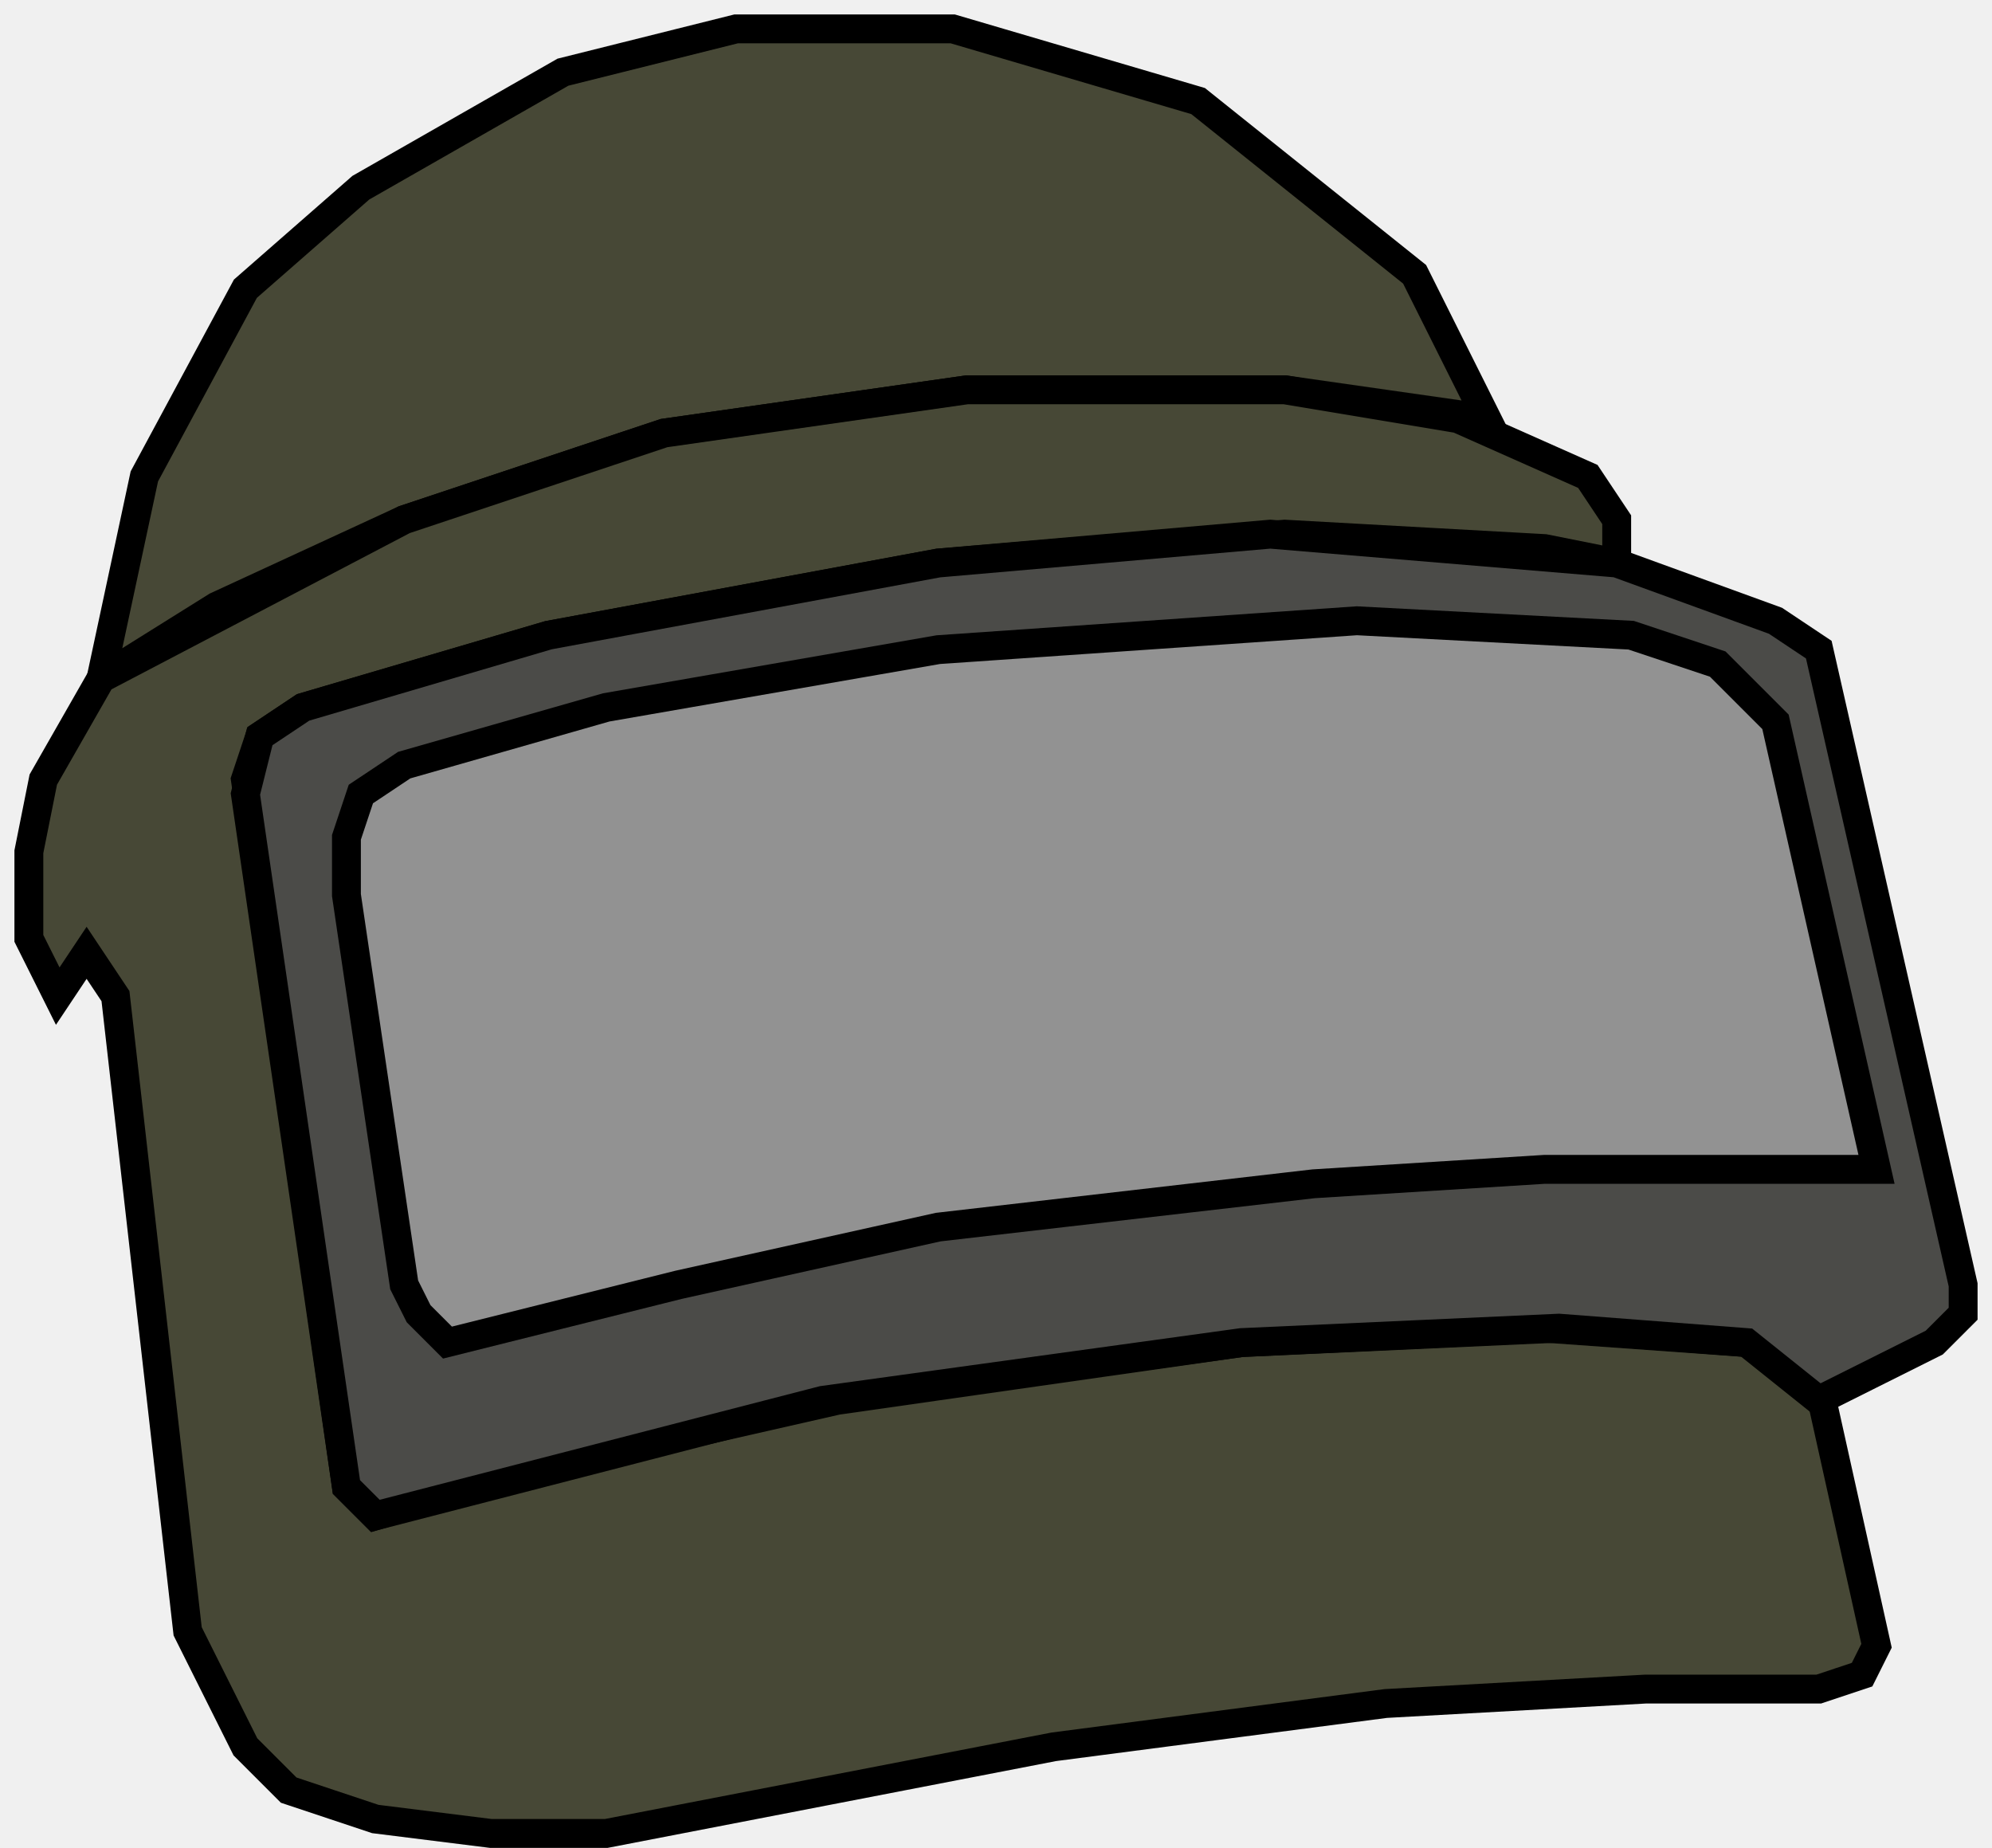
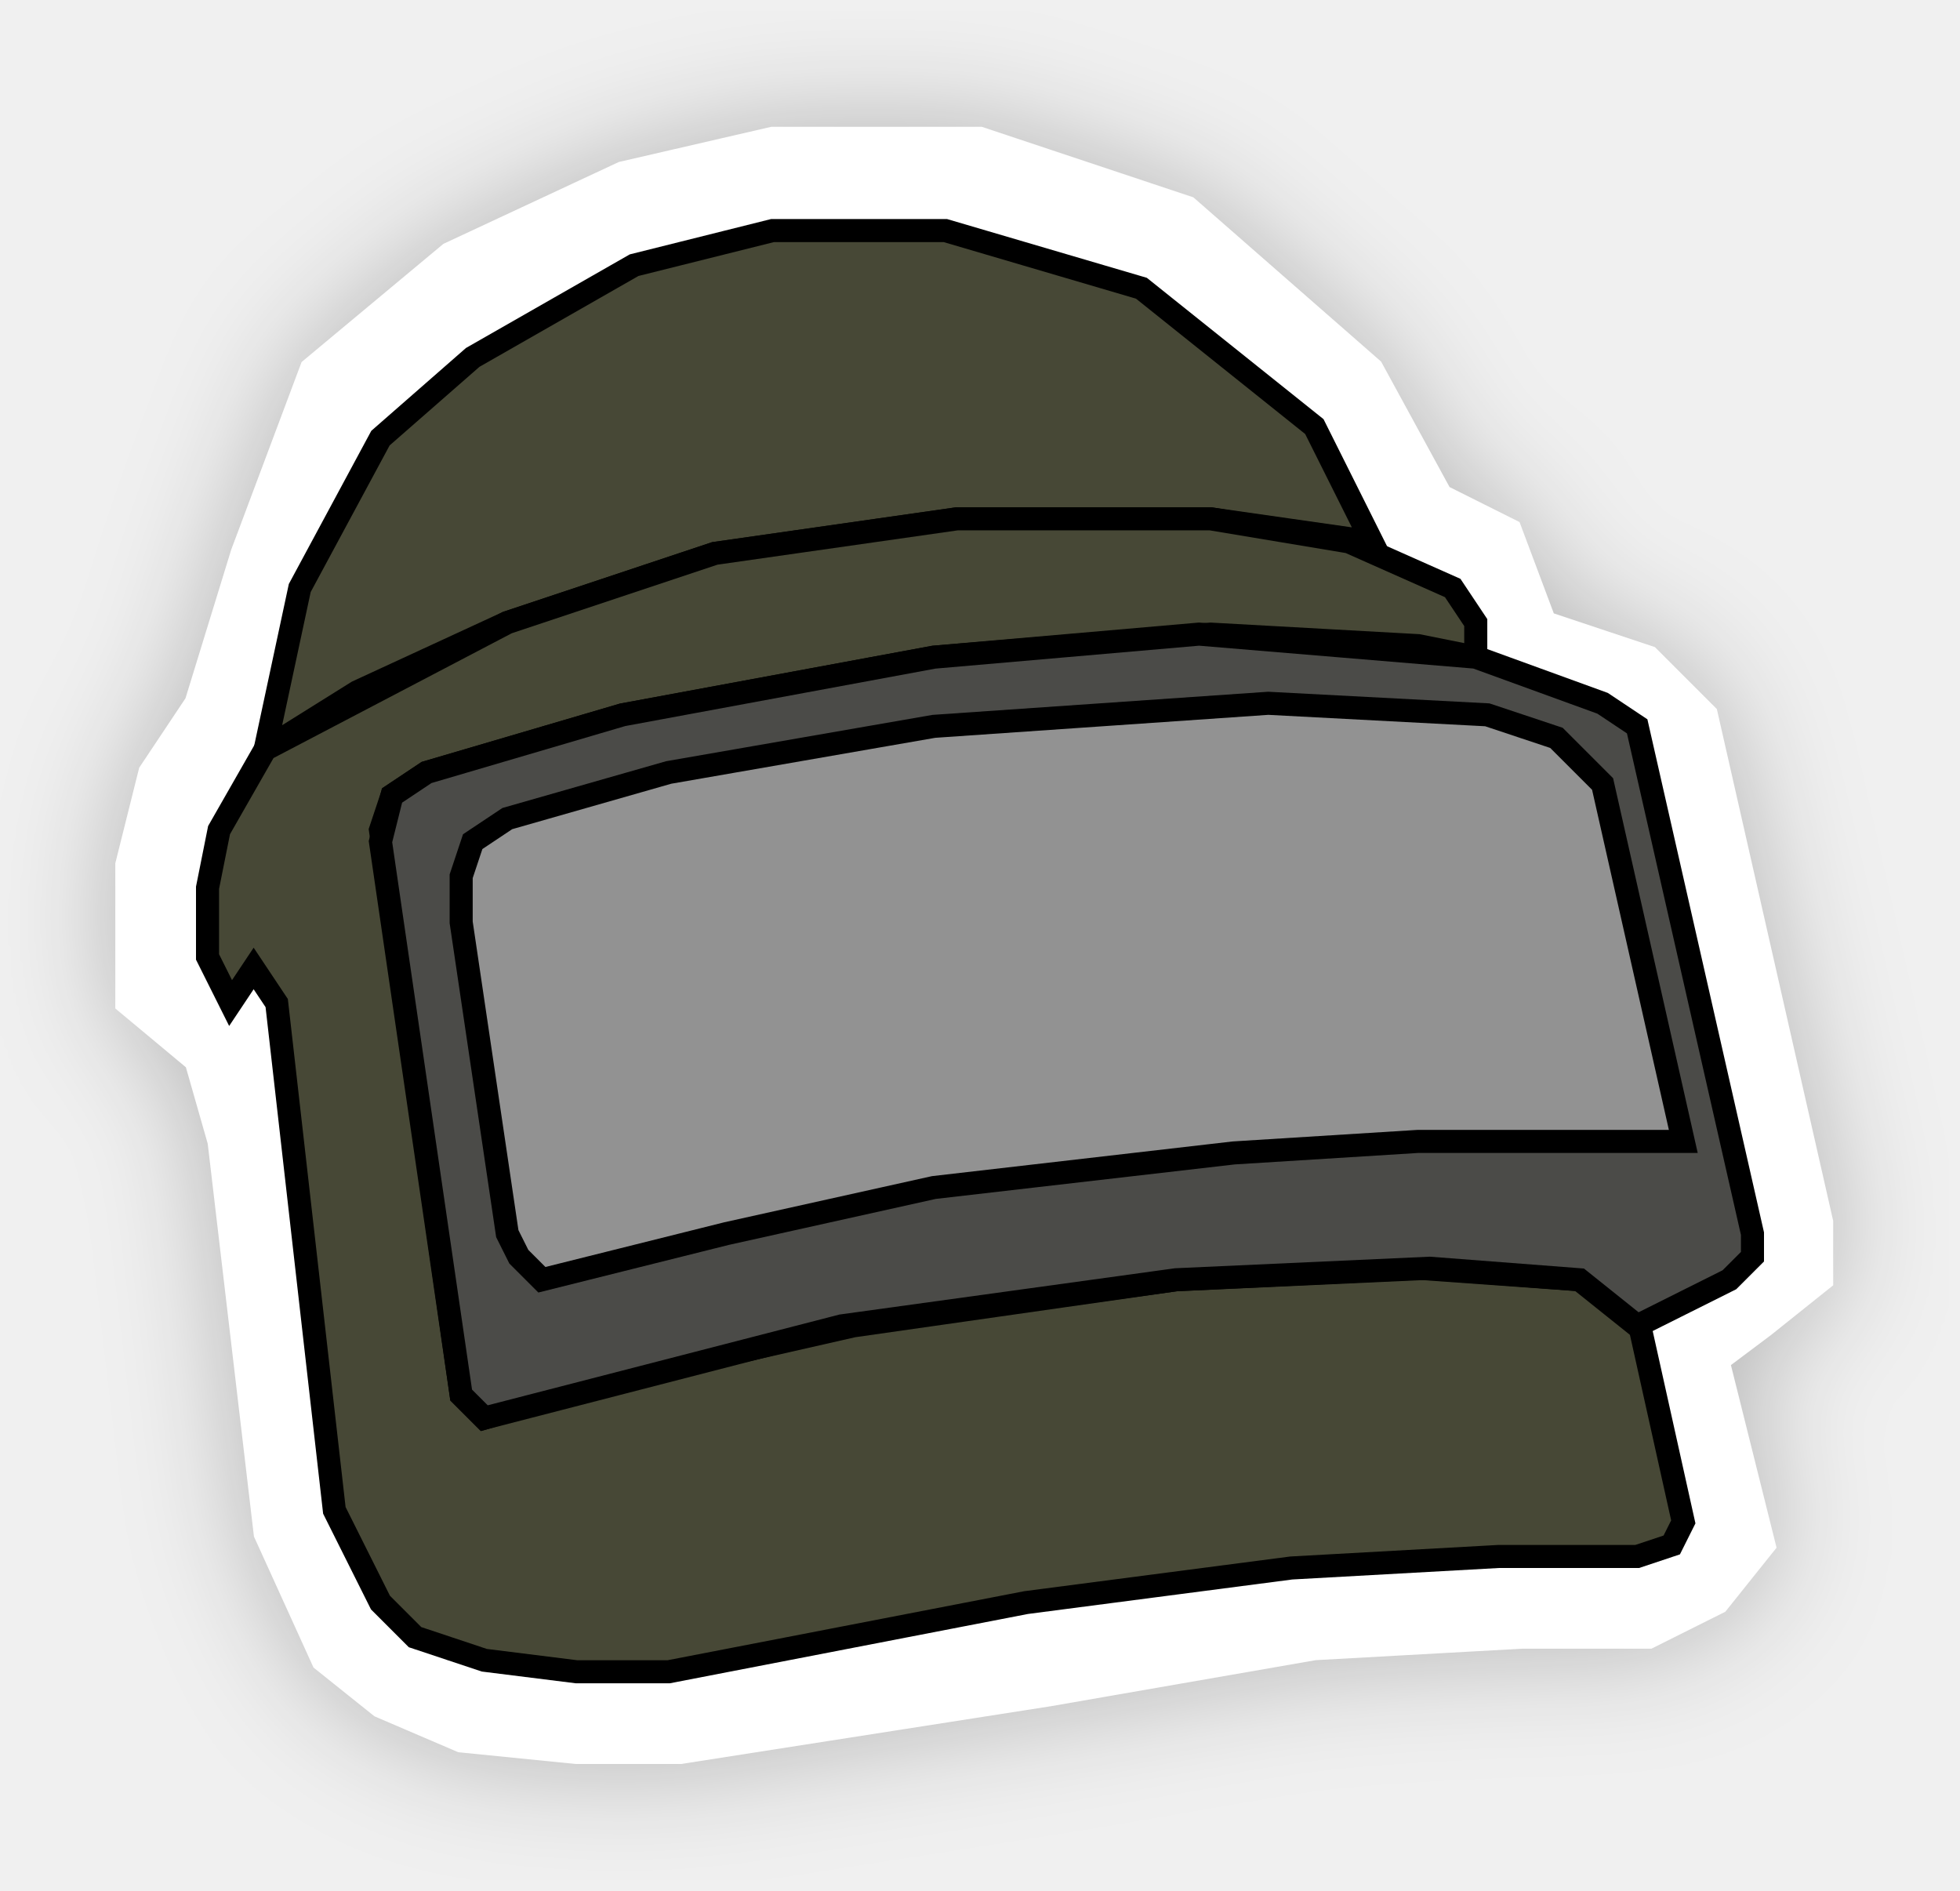
- <svg xmlns="http://www.w3.org/2000/svg" width="69" height="64" viewBox="0 0 69 64" fill="none">
-   <path d="M5 16.5L3.5 23.5L7.5 21L14 18L23 15L33.5 13.5H44.5L51.5 14.5L49 9.5L41.5 3.5L33 1H25.5L19.5 2.5L12.5 6.5L8.5 10L5 16.5Z" fill="#474836" stroke="black" />
-   <path d="M1.5 27L3.5 23.5L14 18L23 15L33.5 13.5H44.5L50.5 14.5L55 16.5L56 18V19.5L53.5 19L44.5 18.5L32.5 19.5L19 22L10.5 24.5L9 25.5L8.5 27L12 51.5L13 52.5L18 51L29 48.5L43 46.5L53.5 46L60.5 46.5L63 48L65 57L64.5 58L63 58.5H57L48 59L36.5 60.5L21 63.5H17L13 63L10 62L8.5 60.5L6.5 56.5L4 34.5L3 33L2 34.5L1 32.5V29.5L1.5 27Z" fill="#474836" stroke="black" />
-   <path d="M8.5 27.5L12 51.5L13 52.5L28.5 48.5L43 46.5L54 46L60.5 46.5L63 48.5L67 46.5L68 45.5V44.5L63 22.5L61.5 21.5L56 19.5L44 18.5L32.5 19.5L19 22L10.5 24.5L9 25.5L8.5 27.5Z" fill="#4B4B48" stroke="black" />
-   <path d="M14 44.5L12 31V29L12.5 27.5L14 26.5L21 24.5L32.5 22.5L47 21.5L56.5 22L59.5 23L61.5 25L65 40.5H64H62H53.5L45.5 41L32.5 42.5L23.5 44.5L15.5 46.5L14.5 45.5L14 44.5Z" fill="#929292" stroke="black" />
+ <svg xmlns="http://www.w3.org/2000/svg" width="85" height="82" viewBox="0 0 85 82" fill="none">
+   <g filter="url(#filter0_d)">
+     <path d="M8.5 30.5L10.5 24L13.5 16L19.5 11L27 7.5L33.5 6H42.5L51.5 9L59.5 16L62.5 21.5L65.5 23L67 27L71.5 28.5L74 31L79 53V55.5L76.5 57.5L74.5 59L76.5 67L74.5 69.5L71.5 71H66L57 71.5L45.5 73.5L29.5 76H25L20 75.5L16.5 74L14 72L11.5 66.5L9.5 49.5L8.5 46L5.5 43.5V37.5L6.5 33.5L8.5 30.5Z" fill="white" />
+     <path d="M8.5 30.5L10.5 24L13.5 16L19.5 11L27 7.5L33.5 6H42.5L51.5 9L59.5 16L62.5 21.5L65.5 23L67 27L71.5 28.5L74 31L79 53V55.5L76.5 57.5L74.5 59L76.5 67L74.5 69.5L71.5 71H66L57 71.5L45.5 73.5L29.5 76H25L20 75.5L16.5 74L14 72L11.5 66.5L9.5 49.5L8.5 46L5.5 43.5V37.5L6.5 33.5L8.5 30.5Z" stroke="white" />
+   </g>
+   <path d="M13 25.5L11.5 32.5L15.5 30L22 27L31 24L41.5 22.5H52.5L59.5 23.5L57 18.5L49.5 12.5L41 10H33.5L27.5 11.5L20.5 15.5L16.5 19L13 25.5Z" fill="#474836" stroke="black" />
+   <path d="M9.5 36L11.5 32.5L22 27L31 24L41.5 22.5H52.5L58.5 23.5L63 25.5L64 27V28.5L61.5 28L52.5 27.5L40.5 28.5L27 31L18.5 33.5L17 34.5L16.5 36L20 60.5L21 61.5L26 60L37 57.5L51 55.5L61.5 55L68.5 55.5L71 57L73 66L72.5 67L71 67.5H65L56 68L44.5 69.5L29 72.5H25L21 72L18 71L16.5 69.5L14.5 65.5L12 43.5L11 42L10 43.5L9 41.5V38.5L9.5 36Z" fill="#474836" stroke="black" />
+   <path d="M16.5 36.5L20 60.5L21 61.5L36.5 57.5L51 55.5L62 55L68.5 55.5L71 57.5L75 55.5L76 54.5V53.5L71 31.5L69.5 30.5L64 28.5L52 27.5L40.5 28.5L27 31L18.5 33.5L17 34.5L16.5 36.5Z" fill="#4B4B48" stroke="black" />
+   <path d="M22 53.5L20 40V38L20.5 36.5L22 35.5L29 33.5L40.5 31.5L55 30.5L64.5 31L67.5 32L69.5 34L73 49.5H72H70H61.5L53.5 50L40.5 51.5L31.5 53.5L23.5 55.5L22.5 54.5L22 53.5Z" fill="#929292" stroke="black" />
+   <defs>
+     <filter id="filter0_d" x="0" y="0.5" width="84.5" height="81" filterUnits="userSpaceOnUse" color-interpolation-filters="sRGB">
+       <feFlood flood-opacity="0" result="BackgroundImageFix" />
+       <feColorMatrix in="SourceAlpha" type="matrix" values="0 0 0 0 0 0 0 0 0 0 0 0 0 0 0 0 0 0 127 0" />
+       <feOffset />
+       <feGaussianBlur stdDeviation="2.5" />
+       <feColorMatrix type="matrix" values="0 0 0 0 0 0 0 0 0 0 0 0 0 0 0 0 0 0 0.25 0" />
+       <feBlend mode="normal" in2="BackgroundImageFix" result="effect1_dropShadow" />
+       <feBlend mode="normal" in="SourceGraphic" in2="effect1_dropShadow" result="shape" />
+     </filter>
+   </defs>
</svg>
